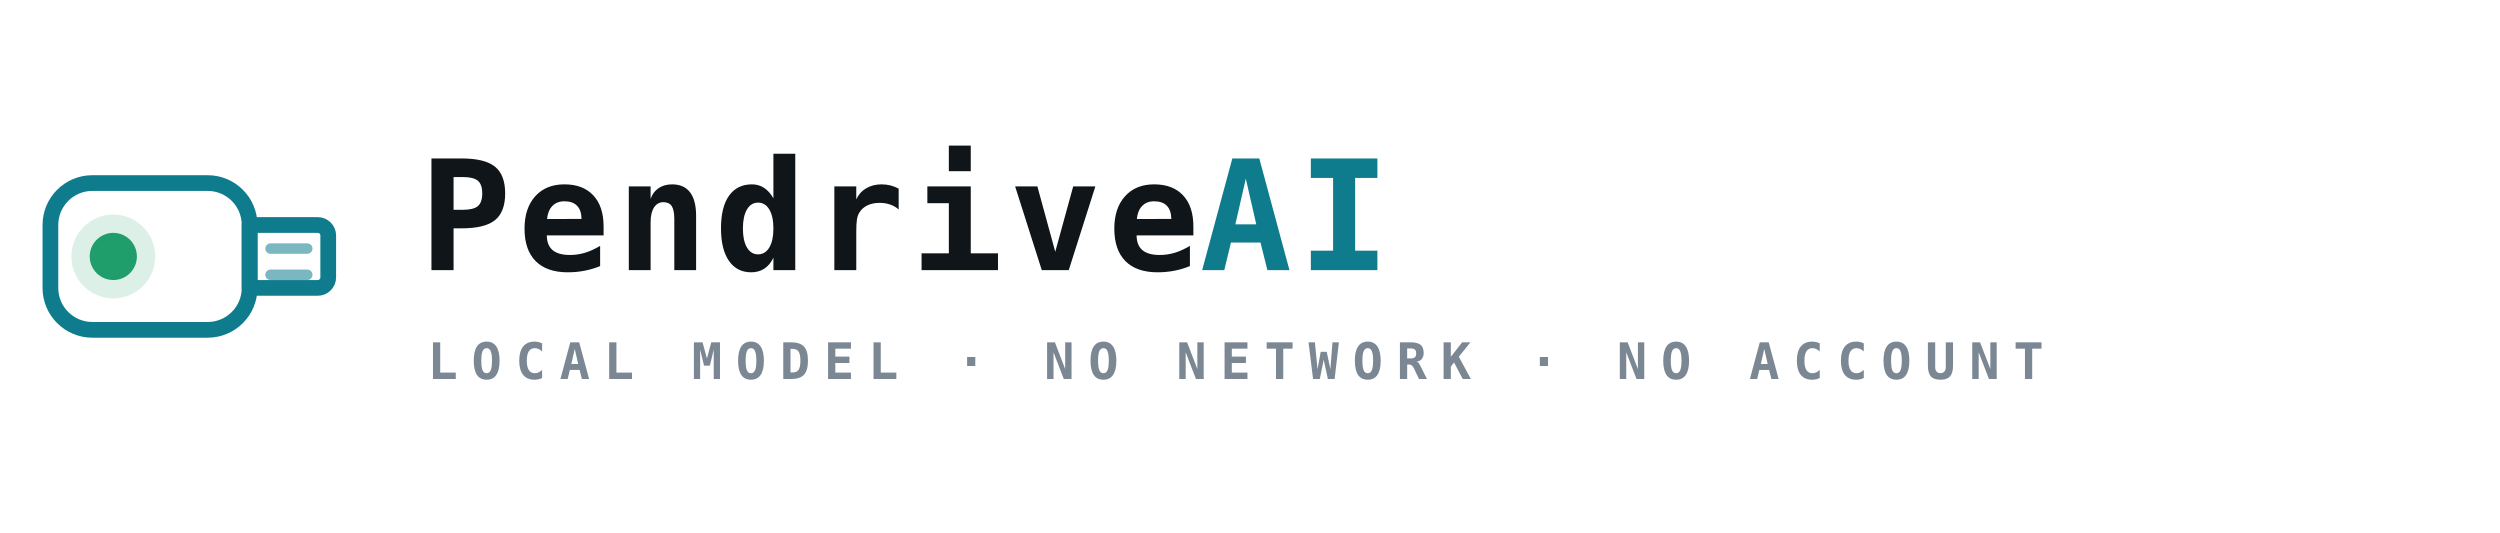
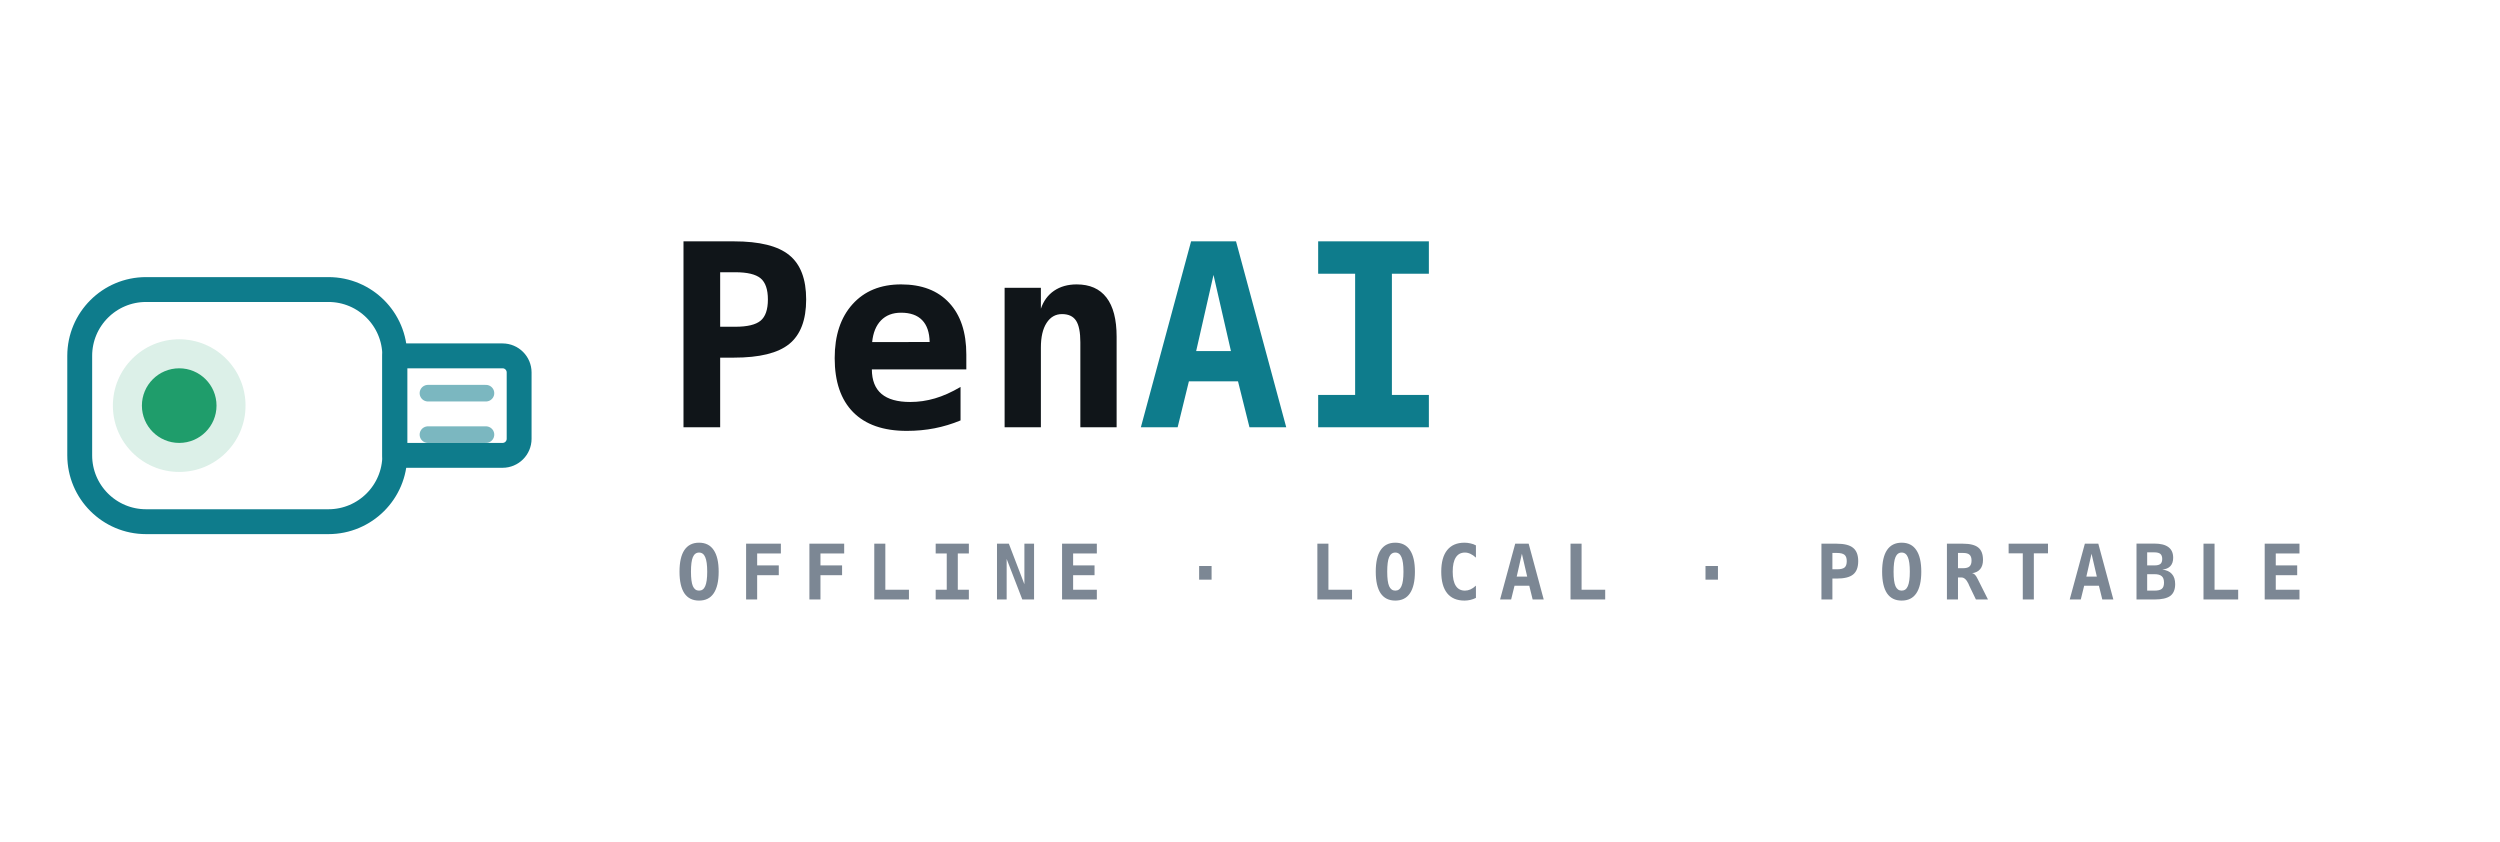
- <svg xmlns="http://www.w3.org/2000/svg" viewBox="0 0 620 132" width="620" height="132" role="img" aria-label="PendriveAI - a local model on a stick">
+ <svg xmlns="http://www.w3.org/2000/svg" viewBox="0 0 392 132" width="392" height="132" role="img" aria-label="PenAI - a local model on a stick">
  <g transform="translate(6 22) scale(1.3)">
    <rect x="5" y="18" width="38" height="28" rx="8" fill="none" stroke="#0e7c8c" stroke-width="3" />
    <path d="M43 26h13a2 2 0 0 1 2 2v8a2 2 0 0 1-2 2H43z" fill="none" stroke="#0e7c8c" stroke-width="3" stroke-linejoin="round" />
    <path d="M47 30.5h7M47 35.5h7" stroke="#0e7c8c" stroke-width="2" stroke-linecap="round" opacity="0.55" />
    <circle cx="17" cy="32" r="8" fill="#1f9d6b" opacity="0.16" />
    <circle cx="17" cy="32" r="4.5" fill="#1f9d6b" />
  </g>
-   <text x="104" y="67" font-family="ui-monospace, SFMono-Regular, 'SF Mono', Menlo, Consolas, 'DejaVu Sans Mono', monospace" font-size="38" font-weight="700" letter-spacing="1.5" fill="#101519">Pendrive<tspan fill="#0e7c8c">AI</tspan>
+   <text x="104" y="67" font-family="ui-monospace, SFMono-Regular, 'SF Mono', Menlo, Consolas, 'DejaVu Sans Mono', monospace" font-size="40" font-weight="700" letter-spacing="1" fill="#101519">Pen<tspan fill="#0e7c8c">AI</tspan>
  </text>
-   <text x="106" y="94" font-family="ui-monospace, SFMono-Regular, 'SF Mono', Menlo, Consolas, 'DejaVu Sans Mono', monospace" font-size="12.5" font-weight="600" letter-spacing="3.4" fill="#7c8794">LOCAL MODEL · NO NETWORK · NO ACCOUNT</text>
+   <text x="106" y="94" font-family="ui-monospace, SFMono-Regular, 'SF Mono', Menlo, Consolas, 'DejaVu Sans Mono', monospace" font-size="12" font-weight="600" letter-spacing="2.7" fill="#7c8794">OFFLINE · LOCAL · PORTABLE</text>
</svg>
